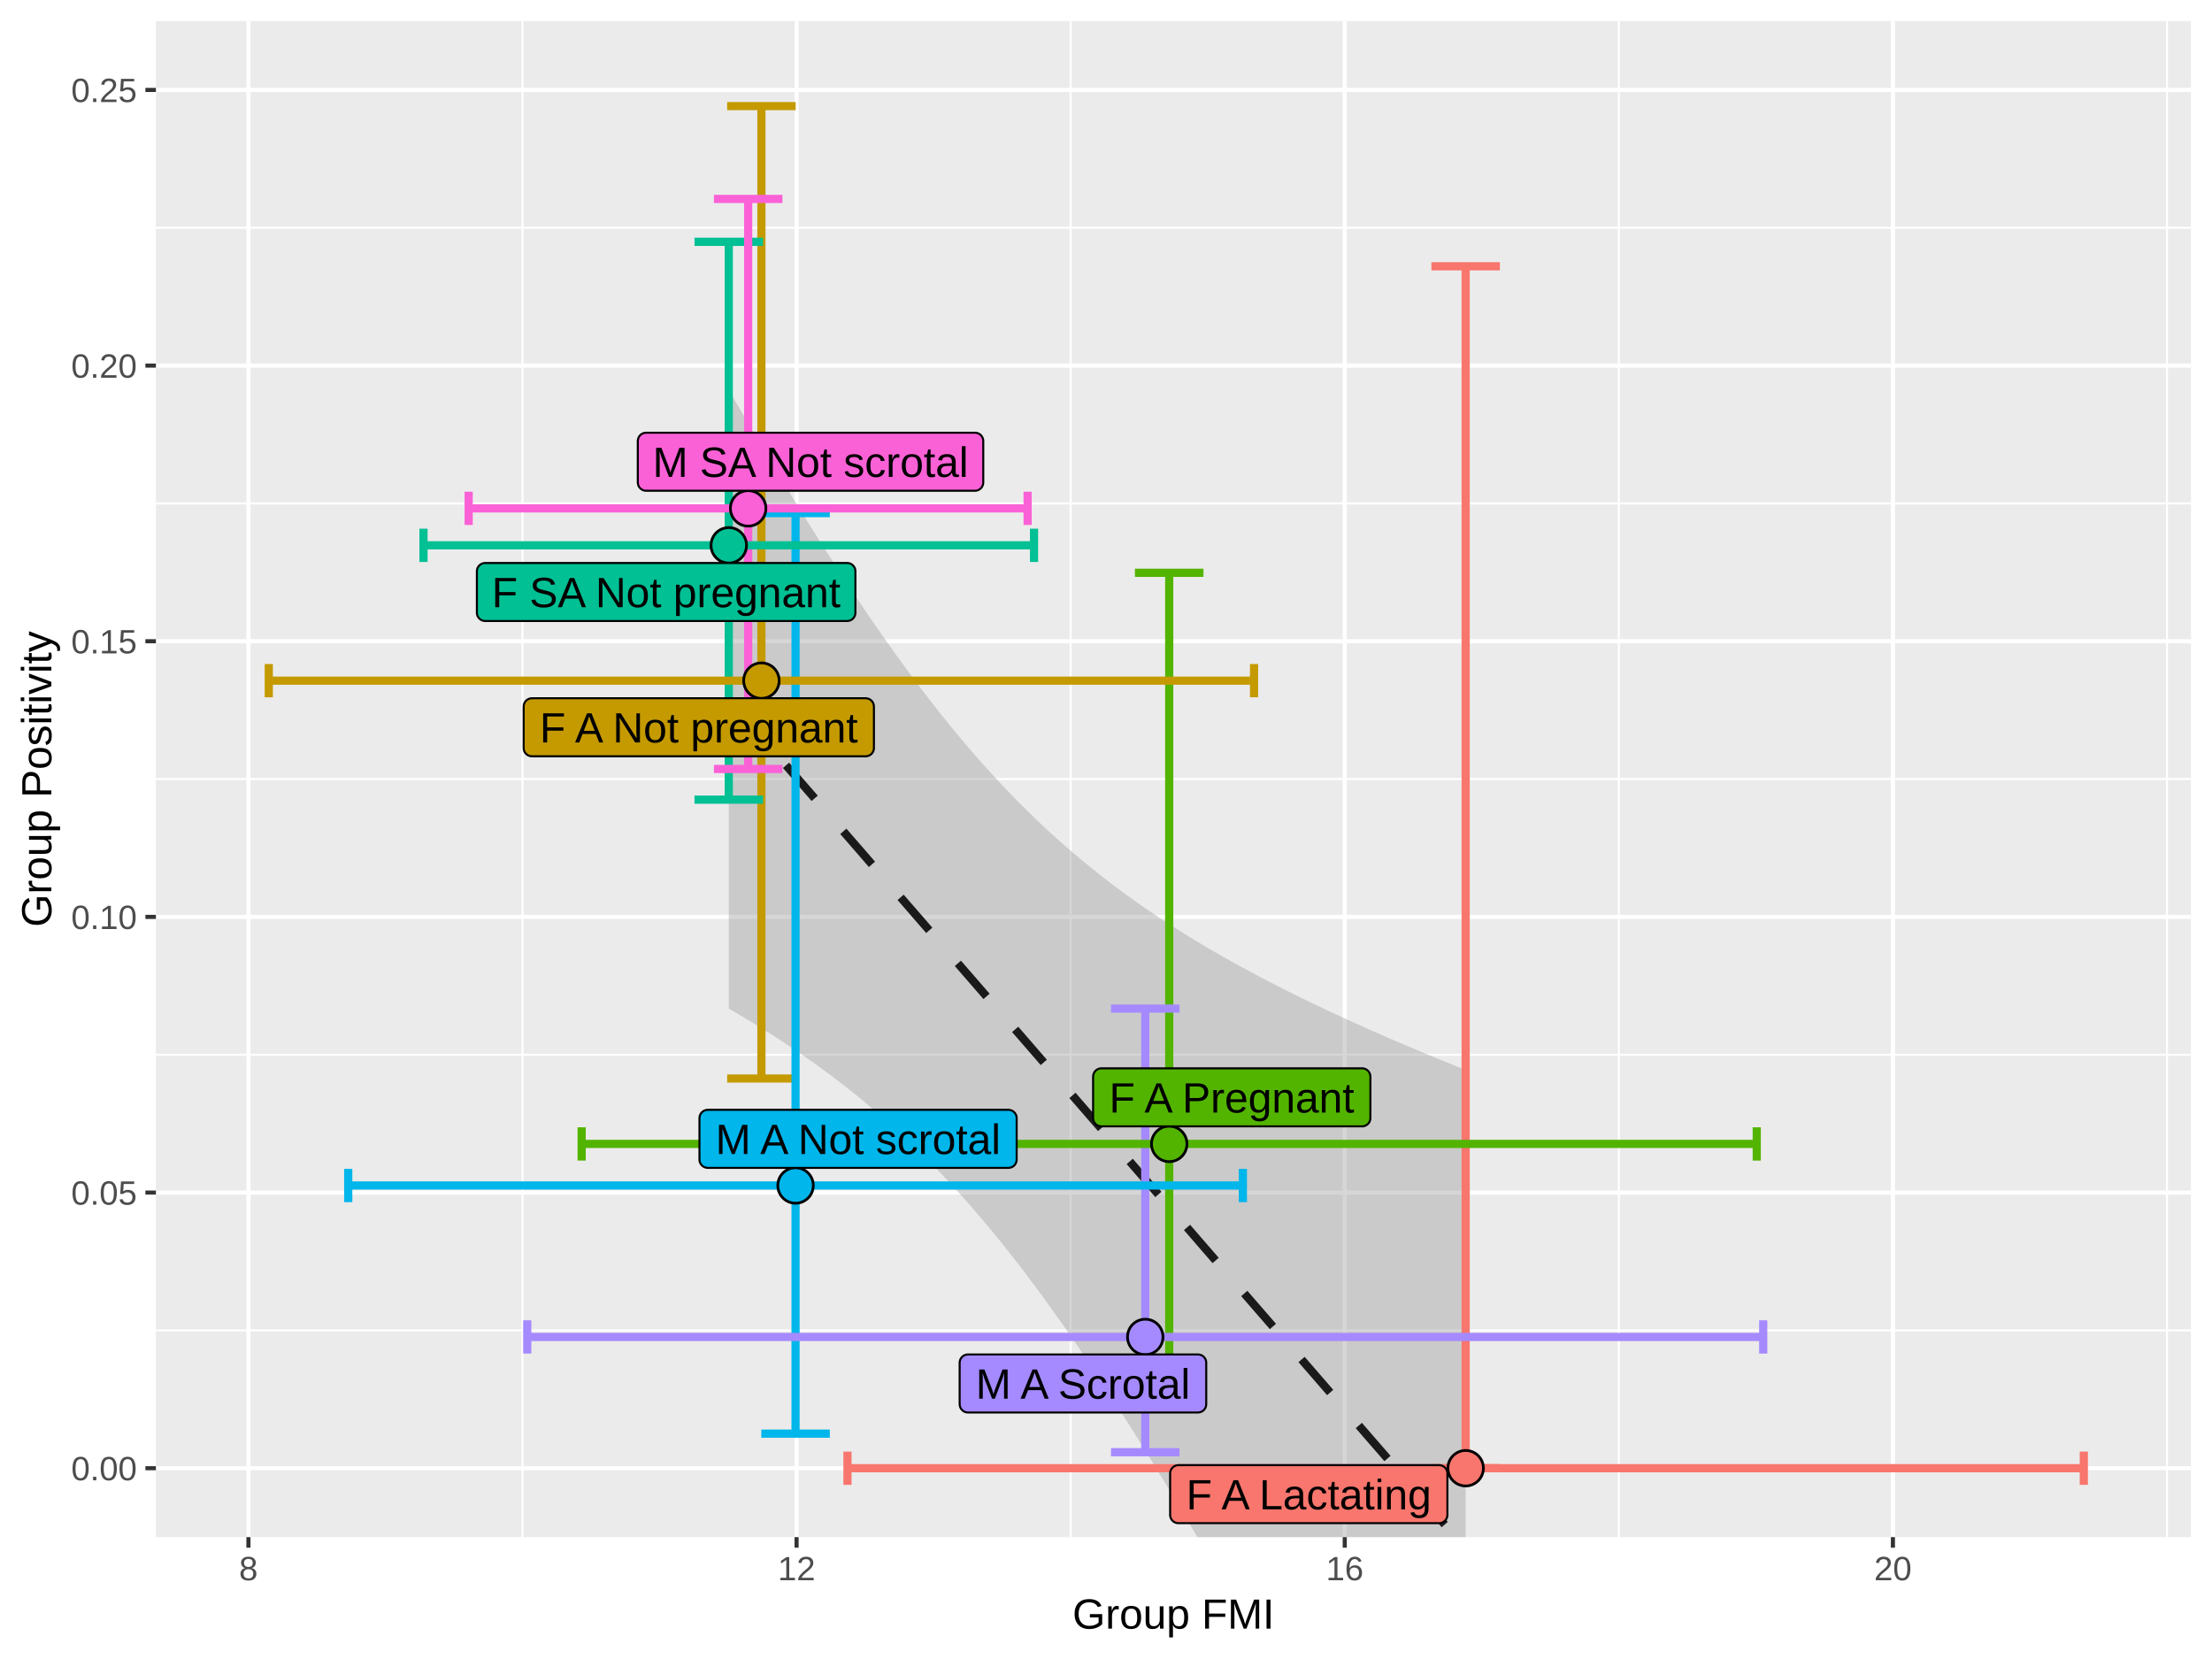
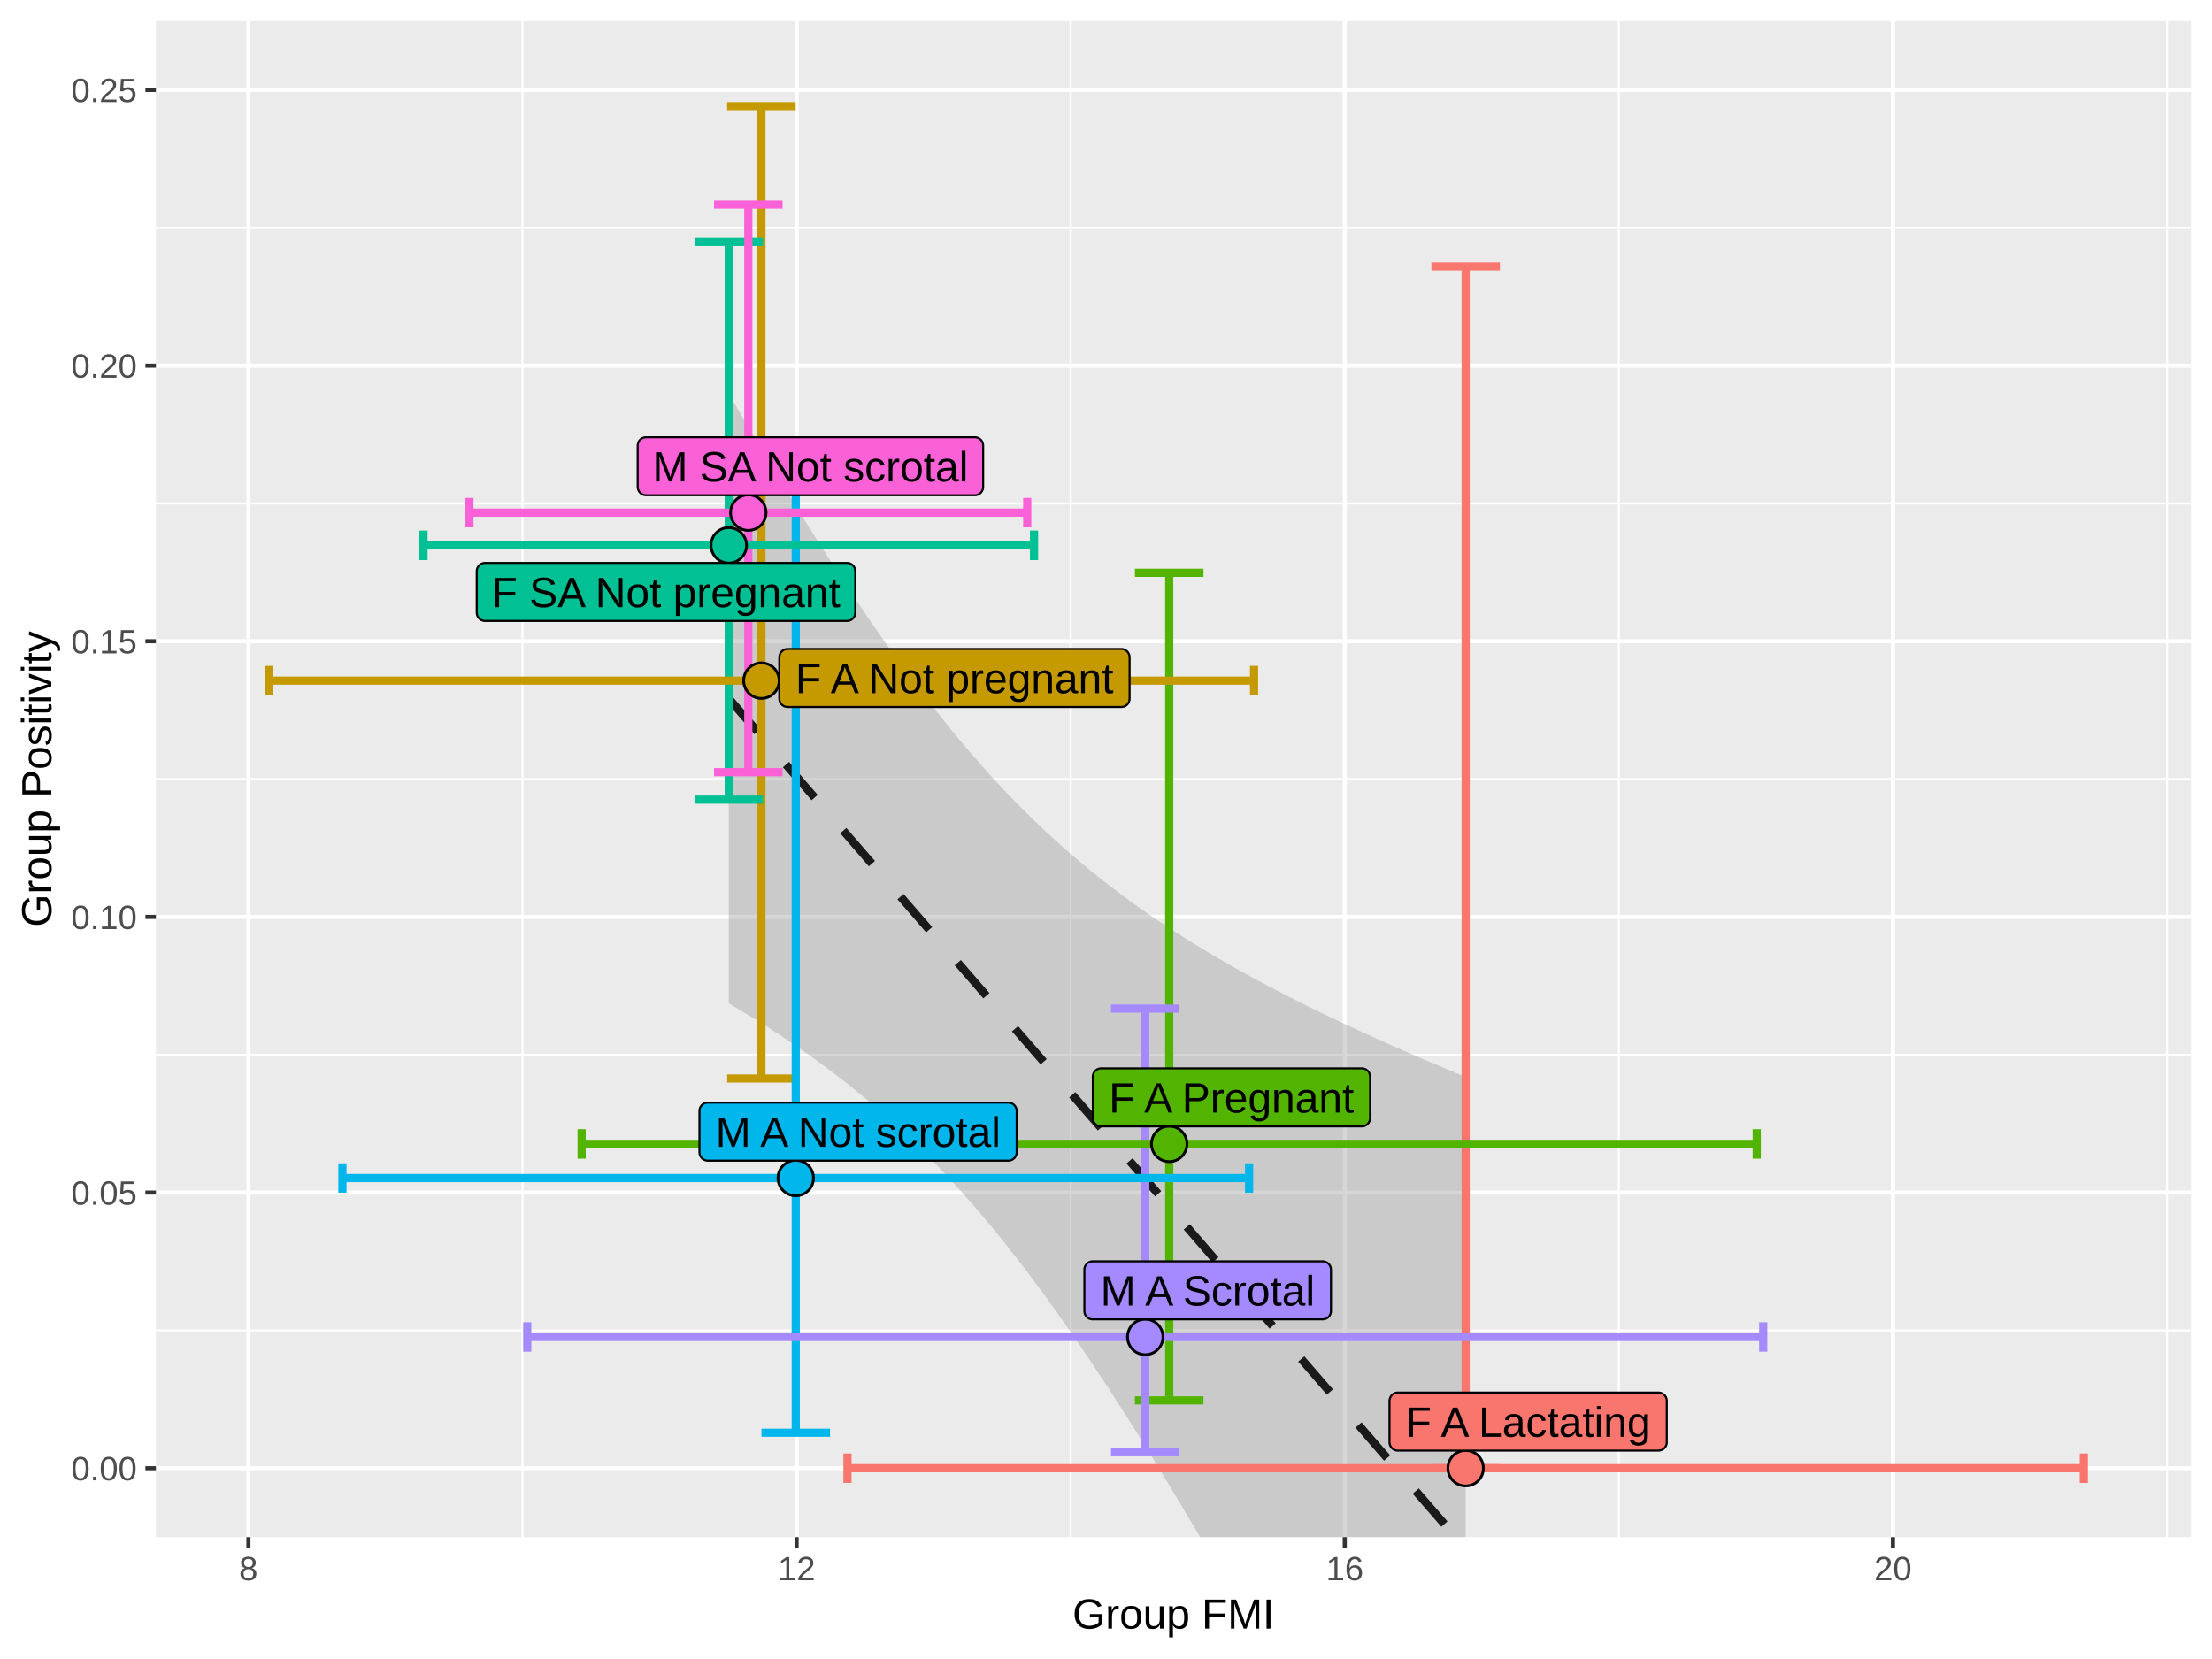
<svg xmlns="http://www.w3.org/2000/svg" class="svglite" width="576.00pt" height="432.00pt" viewBox="0 0 576.00 432.00">
  <defs>
    <style type="text/css">
    .svglite line, .svglite polyline, .svglite polygon, .svglite path, .svglite rect, .svglite circle {
      fill: none;
      stroke: #000000;
      stroke-linecap: round;
      stroke-linejoin: round;
      stroke-miterlimit: 10.00;
    }
    .svglite text {
      white-space: pre;
    }
  </style>
  </defs>
  <rect width="100%" height="100%" style="stroke: none; fill: #FFFFFF;" />
  <defs>
    <clipPath id="cpMC4wMHw1NzYuMDB8MC4wMHw0MzIuMDA=">
      <rect x="0.00" y="0.00" width="576.00" height="432.00" />
    </clipPath>
  </defs>
  <g clip-path="url(#cpMC4wMHw1NzYuMDB8MC4wMHw0MzIuMDA=)">
    <rect x="0.00" y="0.00" width="576.00" height="432.00" style="stroke-width: 1.07; stroke: #FFFFFF; fill: #FFFFFF;" />
  </g>
  <defs>
    <clipPath id="cpNDAuNjB8NTcwLjUyfDUuNDh8NDAwLjI3">
      <rect x="40.60" y="5.48" width="529.92" height="394.79" />
    </clipPath>
  </defs>
  <g clip-path="url(#cpNDAuNjB8NTcwLjUyfDUuNDh8NDAwLjI3)">
    <rect x="40.60" y="5.48" width="529.92" height="394.79" style="stroke-width: 1.07; stroke: none; fill: #EBEBEB;" />
    <polyline points="40.60,346.43 570.52,346.43 " style="stroke-width: 0.53; stroke: #FFFFFF; stroke-linecap: butt;" />
    <polyline points="40.60,274.65 570.52,274.65 " style="stroke-width: 0.53; stroke: #FFFFFF; stroke-linecap: butt;" />
    <polyline points="40.60,202.87 570.52,202.87 " style="stroke-width: 0.53; stroke: #FFFFFF; stroke-linecap: butt;" />
    <polyline points="40.60,131.09 570.52,131.09 " style="stroke-width: 0.53; stroke: #FFFFFF; stroke-linecap: butt;" />
    <polyline points="40.60,59.31 570.52,59.31 " style="stroke-width: 0.53; stroke: #FFFFFF; stroke-linecap: butt;" />
    <polyline points="136.06,400.27 136.06,5.48 " style="stroke-width: 0.53; stroke: #FFFFFF; stroke-linecap: butt;" />
    <polyline points="278.80,400.27 278.80,5.48 " style="stroke-width: 0.53; stroke: #FFFFFF; stroke-linecap: butt;" />
    <polyline points="421.54,400.27 421.54,5.48 " style="stroke-width: 0.53; stroke: #FFFFFF; stroke-linecap: butt;" />
    <polyline points="564.28,400.27 564.28,5.48 " style="stroke-width: 0.53; stroke: #FFFFFF; stroke-linecap: butt;" />
    <polyline points="40.60,382.32 570.52,382.32 " style="stroke-width: 1.07; stroke: #FFFFFF; stroke-linecap: butt;" />
    <polyline points="40.60,310.54 570.52,310.54 " style="stroke-width: 1.07; stroke: #FFFFFF; stroke-linecap: butt;" />
    <polyline points="40.60,238.76 570.52,238.76 " style="stroke-width: 1.07; stroke: #FFFFFF; stroke-linecap: butt;" />
    <polyline points="40.60,166.98 570.52,166.98 " style="stroke-width: 1.07; stroke: #FFFFFF; stroke-linecap: butt;" />
    <polyline points="40.60,95.20 570.52,95.20 " style="stroke-width: 1.07; stroke: #FFFFFF; stroke-linecap: butt;" />
    <polyline points="40.60,23.42 570.52,23.42 " style="stroke-width: 1.07; stroke: #FFFFFF; stroke-linecap: butt;" />
    <polyline points="64.69,400.27 64.69,5.48 " style="stroke-width: 1.07; stroke: #FFFFFF; stroke-linecap: butt;" />
    <polyline points="207.43,400.27 207.43,5.48 " style="stroke-width: 1.07; stroke: #FFFFFF; stroke-linecap: butt;" />
    <polyline points="350.17,400.27 350.17,5.48 " style="stroke-width: 1.07; stroke: #FFFFFF; stroke-linecap: butt;" />
    <polyline points="492.91,400.27 492.91,5.48 " style="stroke-width: 1.07; stroke: #FFFFFF; stroke-linecap: butt;" />
-     <polygon points="189.77,101.53 192.20,105.72 194.63,109.88 197.06,114.01 199.49,118.10 201.92,122.16 204.34,126.18 206.77,130.16 209.20,134.09 211.63,137.99 214.06,141.84 216.49,145.64 218.92,149.39 221.35,153.09 223.78,156.73 226.20,160.32 228.63,163.85 231.06,167.32 233.49,170.72 235.92,174.07 238.35,177.34 240.78,180.55 243.21,183.69 245.64,186.76 248.06,189.75 250.49,192.68 252.92,195.53 255.35,198.31 257.78,201.02 260.21,203.65 262.64,206.22 265.07,208.71 267.50,211.13 269.92,213.49 272.35,215.78 274.78,218.00 277.21,220.16 279.64,222.25 282.07,224.29 284.50,226.27 286.93,228.20 289.36,230.07 291.78,231.89 294.21,233.66 296.64,235.39 299.07,237.07 301.50,238.71 303.93,240.31 306.36,241.86 308.79,243.39 311.22,244.88 313.64,246.33 316.07,247.76 318.50,249.15 320.93,250.52 323.36,251.85 325.79,253.17 328.22,254.46 330.65,255.72 333.08,256.97 335.50,258.19 337.93,259.40 340.36,260.58 342.79,261.75 345.22,262.90 347.65,264.04 350.08,265.16 352.51,266.27 354.94,267.36 357.36,268.44 359.79,269.50 362.22,270.56 364.65,271.60 367.08,272.63 369.51,273.66 371.94,274.67 374.37,275.67 376.80,276.67 379.22,277.65 381.65,278.63 381.65,527.89 379.22,523.27 376.80,518.66 374.37,514.05 371.94,509.46 369.51,504.87 367.08,500.29 364.65,495.73 362.22,491.17 359.79,486.63 357.36,482.09 354.94,477.57 352.51,473.07 350.08,468.57 347.65,464.09 345.22,459.63 342.79,455.18 340.36,450.75 337.93,446.34 335.50,441.94 333.08,437.57 330.65,433.21 328.22,428.88 325.79,424.57 323.36,420.29 320.93,416.03 318.50,411.79 316.07,407.59 313.64,403.41 311.22,399.27 308.79,395.16 306.36,391.08 303.93,387.04 301.50,383.04 299.07,379.08 296.64,375.16 294.21,371.29 291.78,367.46 289.36,363.68 286.93,359.95 284.50,356.28 282.07,352.66 279.64,349.10 277.21,345.60 274.78,342.16 272.35,338.78 269.92,335.47 267.50,332.22 265.07,329.05 262.64,325.94 260.21,322.90 257.78,319.94 255.35,317.05 252.92,314.23 250.49,311.48 248.06,308.81 245.64,306.21 243.21,303.68 240.78,301.21 238.35,298.82 235.92,296.50 233.49,294.24 231.06,292.05 228.63,289.92 226.20,287.85 223.78,285.84 221.35,283.88 218.92,281.98 216.49,280.13 214.06,278.34 211.63,276.59 209.20,274.88 206.77,273.22 204.34,271.60 201.92,270.02 199.49,268.48 197.06,266.97 194.63,265.50 192.20,264.06 189.77,262.65 " style="stroke-width: 0.00; stroke: none; stroke-linecap: butt; fill: #999999; fill-opacity: 0.40;" />
-     <polyline points="189.77,101.53 192.20,105.72 194.63,109.88 197.06,114.01 199.49,118.10 201.92,122.16 204.34,126.18 206.77,130.16 209.20,134.09 211.63,137.99 214.06,141.84 216.49,145.64 218.92,149.39 221.35,153.09 223.78,156.73 226.20,160.32 228.63,163.85 231.06,167.32 233.49,170.72 235.92,174.07 238.35,177.34 240.78,180.55 243.21,183.69 245.64,186.76 248.06,189.75 250.49,192.68 252.92,195.53 255.35,198.31 257.78,201.02 260.21,203.65 262.64,206.22 265.07,208.71 267.50,211.13 269.92,213.49 272.35,215.78 274.78,218.00 277.21,220.16 279.64,222.25 282.07,224.29 284.50,226.27 286.93,228.20 289.36,230.07 291.78,231.89 294.21,233.66 296.64,235.39 299.07,237.07 301.50,238.71 303.93,240.31 306.36,241.86 308.79,243.39 311.22,244.88 313.64,246.33 316.07,247.76 318.50,249.15 320.93,250.52 323.36,251.85 325.79,253.17 328.22,254.46 330.65,255.72 333.08,256.97 335.50,258.19 337.93,259.40 340.36,260.58 342.79,261.75 345.22,262.90 347.65,264.04 350.08,265.16 352.51,266.27 354.94,267.36 357.36,268.44 359.79,269.50 362.22,270.56 364.65,271.60 367.08,272.63 369.51,273.66 371.94,274.67 374.37,275.67 376.80,276.67 379.22,277.65 381.65,278.63 " style="stroke-width: 2.13; stroke: none; stroke-dasharray: 11.38,11.38; stroke-linecap: butt;" />
-     <polyline points="381.65,527.89 379.22,523.27 376.80,518.66 374.37,514.05 371.94,509.46 369.51,504.87 367.08,500.29 364.65,495.73 362.22,491.17 359.79,486.63 357.36,482.09 354.94,477.57 352.51,473.07 350.08,468.57 347.65,464.09 345.22,459.63 342.79,455.18 340.36,450.75 337.93,446.34 335.50,441.94 333.08,437.57 330.65,433.21 328.22,428.88 325.79,424.57 323.36,420.29 320.93,416.03 318.50,411.79 316.07,407.59 313.64,403.41 311.22,399.27 308.79,395.16 306.36,391.08 303.93,387.04 301.50,383.04 299.07,379.08 296.64,375.16 294.21,371.29 291.78,367.46 289.36,363.68 286.93,359.95 284.50,356.28 282.07,352.66 279.64,349.10 277.21,345.60 274.78,342.16 272.35,338.78 269.92,335.47 267.50,332.22 265.07,329.05 262.64,325.94 260.21,322.90 257.78,319.94 255.35,317.05 252.92,314.23 250.49,311.48 248.06,308.81 245.64,306.21 243.21,303.68 240.78,301.21 238.35,298.82 235.92,296.50 233.49,294.24 231.06,292.05 228.63,289.92 226.20,287.85 223.78,285.84 221.35,283.88 218.92,281.98 216.49,280.13 214.06,278.34 211.63,276.59 209.20,274.88 206.77,273.22 204.34,271.60 201.92,270.02 199.49,268.48 197.06,266.97 194.63,265.50 192.20,264.06 189.77,262.65 " style="stroke-width: 2.13; stroke: none; stroke-dasharray: 11.38,11.38; stroke-linecap: butt;" />
-     <polyline points="189.77,182.09 192.20,184.89 194.63,187.69 197.06,190.49 199.49,193.29 201.92,196.09 204.34,198.89 206.77,201.69 209.20,204.49 211.63,207.29 214.06,210.09 216.49,212.89 218.92,215.69 221.35,218.49 223.78,221.28 226.20,224.08 228.63,226.88 231.06,229.68 233.49,232.48 235.92,235.28 238.35,238.08 240.78,240.88 243.21,243.68 245.64,246.48 248.06,249.28 250.49,252.08 252.92,254.88 255.35,257.68 257.78,260.48 260.21,263.28 262.64,266.08 265.07,268.88 267.50,271.68 269.92,274.48 272.35,277.28 274.78,280.08 277.21,282.88 279.64,285.68 282.07,288.48 284.50,291.28 286.93,294.08 289.36,296.88 291.78,299.67 294.21,302.47 296.64,305.27 299.07,308.07 301.50,310.87 303.93,313.67 306.36,316.47 308.79,319.27 311.22,322.07 313.64,324.87 316.07,327.67 318.50,330.47 320.93,333.27 323.36,336.07 325.79,338.87 328.22,341.67 330.65,344.47 333.08,347.27 335.50,350.07 337.93,352.87 340.36,355.67 342.79,358.47 345.22,361.27 347.65,364.07 350.08,366.87 352.51,369.67 354.94,372.47 357.36,375.27 359.79,378.06 362.22,380.86 364.65,383.66 367.08,386.46 369.51,389.26 371.94,392.06 374.37,394.86 376.80,397.66 379.22,400.46 381.65,403.26 " style="stroke-width: 2.13; stroke: #1A1A1A; stroke-dasharray: 11.38,11.38; stroke-linecap: butt;" />
+     <polygon points="189.77,102.49 192.20,106.67 194.63,110.81 197.06,114.92 199.49,118.99 201.92,123.03 204.34,127.04 206.77,131.00 209.20,134.93 211.63,138.81 214.06,142.65 216.49,146.44 218.92,150.18 221.35,153.87 223.78,157.50 226.20,161.08 228.63,164.60 231.06,168.06 233.49,171.47 235.92,174.80 238.35,178.07 240.78,181.28 243.21,184.42 245.64,187.48 248.06,190.48 250.49,193.41 252.92,196.26 255.35,199.04 257.78,201.76 260.21,204.40 262.64,206.97 265.07,209.47 267.50,211.90 269.92,214.26 272.35,216.56 274.78,218.79 277.21,220.96 279.64,223.07 282.07,225.12 284.50,227.12 286.93,229.06 289.36,230.95 291.78,232.78 294.21,234.57 296.64,236.32 299.07,238.02 301.50,239.68 303.93,241.29 306.36,242.87 308.79,244.42 311.22,245.93 313.64,247.40 316.07,248.85 318.50,250.27 320.93,251.66 323.36,253.02 325.79,254.36 328.22,255.67 330.65,256.96 333.08,258.23 335.50,259.48 337.93,260.71 340.36,261.92 342.79,263.12 345.22,264.30 347.65,265.46 350.08,266.60 352.51,267.74 354.94,268.86 357.36,269.96 359.79,271.06 362.22,272.14 364.65,273.21 367.08,274.27 369.51,275.32 371.94,276.36 374.37,277.39 376.80,278.42 379.22,279.43 381.65,280.44 381.65,526.08 379.22,521.48 376.80,516.89 374.37,512.31 371.94,507.73 369.51,503.17 367.08,498.62 364.65,494.07 362.22,489.54 359.79,485.02 357.36,480.51 354.94,476.01 352.51,471.53 350.08,467.05 347.65,462.60 345.22,458.15 342.79,453.73 340.36,449.32 337.93,444.93 335.50,440.55 333.08,436.20 330.65,431.86 328.22,427.55 325.79,423.26 323.36,418.99 320.93,414.75 318.50,410.54 316.07,406.35 313.64,402.19 311.22,398.06 308.79,393.97 306.36,389.91 303.93,385.88 301.50,381.90 299.07,377.95 296.64,374.05 294.21,370.19 291.78,366.37 289.36,362.61 286.93,358.89 284.50,355.23 282.07,351.62 279.64,348.06 277.21,344.57 274.78,341.14 272.35,337.77 269.92,334.46 267.50,331.22 265.07,328.05 262.64,324.94 260.21,321.91 257.78,318.94 255.35,316.05 252.92,313.23 250.49,310.48 248.06,307.80 245.64,305.19 243.21,302.66 240.78,300.19 238.35,297.79 235.92,295.46 233.49,293.19 231.06,290.99 228.63,288.85 226.20,286.76 223.78,284.74 221.35,282.77 218.92,280.85 216.49,278.99 214.06,277.18 211.63,275.41 209.20,273.68 206.77,272.01 204.34,270.37 201.92,268.77 199.49,267.20 197.06,265.68 194.63,264.18 192.20,262.72 189.77,261.29 " style="stroke-width: 0.00; stroke: none; stroke-linecap: butt; fill: #999999; fill-opacity: 0.40;" />
+     <polyline points="189.77,102.49 192.20,106.67 194.63,110.81 197.06,114.92 199.49,118.99 201.92,123.03 204.34,127.04 206.77,131.00 209.20,134.93 211.63,138.81 214.06,142.65 216.49,146.44 218.92,150.18 221.35,153.87 223.78,157.50 226.20,161.08 228.63,164.60 231.06,168.06 233.49,171.47 235.92,174.80 238.35,178.07 240.78,181.28 243.21,184.42 245.64,187.48 248.06,190.48 250.49,193.41 252.92,196.26 255.35,199.04 257.78,201.76 260.21,204.40 262.64,206.97 265.07,209.47 267.50,211.90 269.92,214.26 272.35,216.56 274.78,218.79 277.21,220.96 279.64,223.07 282.07,225.12 284.50,227.12 286.93,229.06 289.36,230.95 291.78,232.78 294.21,234.57 296.64,236.32 299.07,238.02 301.50,239.68 303.93,241.29 306.36,242.87 308.79,244.42 311.22,245.93 313.64,247.40 316.07,248.85 318.50,250.27 320.93,251.66 323.36,253.02 325.79,254.36 328.22,255.67 330.65,256.96 333.08,258.23 335.50,259.48 337.93,260.71 340.36,261.92 342.79,263.12 345.22,264.30 347.65,265.46 350.08,266.60 352.51,267.74 354.94,268.86 357.36,269.96 359.79,271.06 362.22,272.14 364.65,273.21 367.08,274.27 369.51,275.32 371.94,276.36 374.37,277.39 376.80,278.42 379.22,279.43 381.65,280.44 " style="stroke-width: 2.13; stroke: none; stroke-dasharray: 11.38,11.38; stroke-linecap: butt;" />
+     <polyline points="381.65,526.08 379.22,521.48 376.80,516.89 374.37,512.31 371.94,507.73 369.51,503.17 367.08,498.62 364.65,494.07 362.22,489.54 359.79,485.02 357.36,480.51 354.94,476.01 352.51,471.53 350.08,467.05 347.65,462.60 345.22,458.15 342.79,453.73 340.36,449.32 337.93,444.93 335.50,440.55 333.08,436.20 330.65,431.86 328.22,427.55 325.79,423.26 323.36,418.99 320.93,414.75 318.50,410.54 316.07,406.35 313.64,402.19 311.22,398.06 308.79,393.97 306.36,389.91 303.93,385.88 301.50,381.90 299.07,377.95 296.64,374.05 294.21,370.19 291.78,366.37 289.36,362.61 286.93,358.89 284.50,355.23 282.07,351.62 279.64,348.06 277.21,344.57 274.78,341.14 272.35,337.77 269.92,334.46 267.50,331.22 265.07,328.05 262.64,324.94 260.21,321.91 257.78,318.94 255.35,316.05 252.92,313.23 250.49,310.48 248.06,307.80 245.64,305.19 243.21,302.66 240.78,300.19 238.35,297.79 235.92,295.46 233.49,293.19 231.06,290.99 228.63,288.85 226.20,286.76 223.78,284.74 221.35,282.77 218.92,280.85 216.49,278.99 214.06,277.18 211.63,275.41 209.20,273.68 206.77,272.01 204.34,270.37 201.92,268.77 199.49,267.20 197.06,265.68 194.63,264.18 192.20,262.72 189.77,261.29 " style="stroke-width: 2.13; stroke: none; stroke-dasharray: 11.38,11.38; stroke-linecap: butt;" />
+     <polyline points="189.77,181.89 192.20,184.69 194.63,187.49 197.06,190.30 199.49,193.10 201.92,195.90 204.34,198.70 206.77,201.50 209.20,204.31 211.63,207.11 214.06,209.91 216.49,212.71 218.92,215.52 221.35,218.32 223.78,221.12 226.20,223.92 228.63,226.72 231.06,229.53 233.49,232.33 235.92,235.13 238.35,237.93 240.78,240.73 243.21,243.54 245.64,246.34 248.06,249.14 250.49,251.94 252.92,254.74 255.35,257.55 257.78,260.35 260.21,263.15 262.64,265.95 265.07,268.76 267.50,271.56 269.92,274.36 272.35,277.16 274.78,279.96 277.21,282.77 279.64,285.57 282.07,288.37 284.50,291.17 286.93,293.97 289.36,296.78 291.78,299.58 294.21,302.38 296.64,305.18 299.07,307.99 301.50,310.79 303.93,313.59 306.36,316.39 308.79,319.19 311.22,322.00 313.64,324.80 316.07,327.60 318.50,330.40 320.93,333.20 323.36,336.01 325.79,338.81 328.22,341.61 330.65,344.41 333.08,347.21 335.50,350.02 337.93,352.82 340.36,355.62 342.79,358.42 345.22,361.23 347.65,364.03 350.08,366.83 352.51,369.63 354.94,372.43 357.36,375.24 359.79,378.04 362.22,380.84 364.65,383.64 367.08,386.44 369.51,389.25 371.94,392.05 374.37,394.85 376.80,397.65 379.22,400.45 381.65,403.26 " style="stroke-width: 2.13; stroke: #1A1A1A; stroke-dasharray: 11.38,11.38; stroke-linecap: butt;" />
    <polyline points="372.73,69.34 390.57,69.34 " style="stroke-width: 2.13; stroke: #F8766D; stroke-linecap: butt;" />
    <polyline points="381.65,69.34 381.65,382.32 " style="stroke-width: 2.13; stroke: #F8766D; stroke-linecap: butt;" />
    <polyline points="372.73,382.32 390.57,382.32 " style="stroke-width: 2.13; stroke: #F8766D; stroke-linecap: butt;" />
    <polyline points="189.35,27.63 207.19,27.63 " style="stroke-width: 2.13; stroke: #C49A00; stroke-linecap: butt;" />
    <polyline points="198.27,27.63 198.27,280.84 " style="stroke-width: 2.13; stroke: #C49A00; stroke-linecap: butt;" />
    <polyline points="189.35,280.84 207.19,280.84 " style="stroke-width: 2.13; stroke: #C49A00; stroke-linecap: butt;" />
    <polyline points="295.53,149.15 313.38,149.15 " style="stroke-width: 2.13; stroke: #53B400; stroke-linecap: butt;" />
    <polyline points="304.46,149.15 304.46,364.66 " style="stroke-width: 2.13; stroke: #53B400; stroke-linecap: butt;" />
    <polyline points="295.53,364.66 313.38,364.66 " style="stroke-width: 2.13; stroke: #53B400; stroke-linecap: butt;" />
    <polyline points="180.85,62.97 198.69,62.97 " style="stroke-width: 2.13; stroke: #00C094; stroke-linecap: butt;" />
    <polyline points="189.77,62.97 189.77,208.23 " style="stroke-width: 2.13; stroke: #00C094; stroke-linecap: butt;" />
    <polyline points="180.85,208.23 198.69,208.23 " style="stroke-width: 2.13; stroke: #00C094; stroke-linecap: butt;" />
-     <polyline points="198.24,133.61 216.08,133.61 " style="stroke-width: 2.13; stroke: #00B6EB; stroke-linecap: butt;" />
-     <polyline points="207.16,133.61 207.16,373.32 " style="stroke-width: 2.13; stroke: #00B6EB; stroke-linecap: butt;" />
-     <polyline points="198.24,373.32 216.08,373.32 " style="stroke-width: 2.13; stroke: #00B6EB; stroke-linecap: butt;" />
+     <polyline points="198.29,127.52 216.14,127.52 " style="stroke-width: 2.13; stroke: #00B6EB; stroke-linecap: butt;" />
+     <polyline points="207.21,127.52 207.21,373.08 " style="stroke-width: 2.13; stroke: #00B6EB; stroke-linecap: butt;" />
+     <polyline points="198.29,373.08 216.14,373.08 " style="stroke-width: 2.13; stroke: #00B6EB; stroke-linecap: butt;" />
    <polyline points="289.30,262.63 307.14,262.63 " style="stroke-width: 2.13; stroke: #A58AFF; stroke-linecap: butt;" />
    <polyline points="298.22,262.63 298.22,378.16 " style="stroke-width: 2.13; stroke: #A58AFF; stroke-linecap: butt;" />
    <polyline points="289.30,378.16 307.14,378.16 " style="stroke-width: 2.13; stroke: #A58AFF; stroke-linecap: butt;" />
-     <polyline points="185.90,51.80 203.74,51.80 " style="stroke-width: 2.13; stroke: #FB61D7; stroke-linecap: butt;" />
-     <polyline points="194.82,51.80 194.82,200.24 " style="stroke-width: 2.13; stroke: #FB61D7; stroke-linecap: butt;" />
-     <polyline points="185.90,200.24 203.74,200.24 " style="stroke-width: 2.13; stroke: #FB61D7; stroke-linecap: butt;" />
-     <polyline points="542.62,386.65 542.62,377.99 " style="stroke-width: 2.13; stroke: #F8766D; stroke-linecap: butt;" />
+     <polyline points="185.94,53.22 203.78,53.22 " style="stroke-width: 2.13; stroke: #FB61D7; stroke-linecap: butt;" />
+     <polyline points="194.86,53.22 194.86,201.07 " style="stroke-width: 2.13; stroke: #FB61D7; stroke-linecap: butt;" />
+     <polyline points="185.94,201.07 203.78,201.07 " style="stroke-width: 2.13; stroke: #FB61D7; stroke-linecap: butt;" />
+     <polyline points="542.62,386.15 542.62,378.49 " style="stroke-width: 2.13; stroke: #F8766D; stroke-linecap: butt;" />
    <polyline points="542.62,382.32 220.68,382.32 " style="stroke-width: 2.13; stroke: #F8766D; stroke-linecap: butt;" />
-     <polyline points="220.68,386.65 220.68,377.99 " style="stroke-width: 2.13; stroke: #F8766D; stroke-linecap: butt;" />
-     <polyline points="326.55,181.57 326.55,172.90 " style="stroke-width: 2.13; stroke: #C49A00; stroke-linecap: butt;" />
+     <polyline points="220.68,386.15 220.68,378.49 " style="stroke-width: 2.13; stroke: #F8766D; stroke-linecap: butt;" />
+     <polyline points="326.55,181.07 326.55,173.40 " style="stroke-width: 2.13; stroke: #C49A00; stroke-linecap: butt;" />
    <polyline points="326.55,177.24 69.99,177.24 " style="stroke-width: 2.13; stroke: #C49A00; stroke-linecap: butt;" />
-     <polyline points="69.99,181.57 69.99,172.90 " style="stroke-width: 2.13; stroke: #C49A00; stroke-linecap: butt;" />
-     <polyline points="457.45,302.21 457.45,293.54 " style="stroke-width: 2.13; stroke: #53B400; stroke-linecap: butt;" />
+     <polyline points="69.99,181.07 69.99,173.40 " style="stroke-width: 2.13; stroke: #C49A00; stroke-linecap: butt;" />
+     <polyline points="457.45,301.71 457.45,294.04 " style="stroke-width: 2.13; stroke: #53B400; stroke-linecap: butt;" />
    <polyline points="457.45,297.87 151.46,297.87 " style="stroke-width: 2.13; stroke: #53B400; stroke-linecap: butt;" />
-     <polyline points="151.46,302.21 151.46,293.54 " style="stroke-width: 2.13; stroke: #53B400; stroke-linecap: butt;" />
-     <polyline points="269.26,146.33 269.26,137.67 " style="stroke-width: 2.13; stroke: #00C094; stroke-linecap: butt;" />
+     <polyline points="151.46,301.71 151.46,294.04 " style="stroke-width: 2.13; stroke: #53B400; stroke-linecap: butt;" />
+     <polyline points="269.26,145.84 269.26,138.17 " style="stroke-width: 2.13; stroke: #00C094; stroke-linecap: butt;" />
    <polyline points="269.26,142.00 110.28,142.00 " style="stroke-width: 2.13; stroke: #00C094; stroke-linecap: butt;" />
-     <polyline points="110.28,146.33 110.28,137.67 " style="stroke-width: 2.13; stroke: #00C094; stroke-linecap: butt;" />
-     <polyline points="323.64,313.03 323.64,304.37 " style="stroke-width: 2.13; stroke: #00B6EB; stroke-linecap: butt;" />
-     <polyline points="323.64,308.70 90.68,308.70 " style="stroke-width: 2.13; stroke: #00B6EB; stroke-linecap: butt;" />
-     <polyline points="90.68,313.03 90.68,304.37 " style="stroke-width: 2.13; stroke: #00B6EB; stroke-linecap: butt;" />
-     <polyline points="459.14,352.47 459.14,343.81 " style="stroke-width: 2.13; stroke: #A58AFF; stroke-linecap: butt;" />
+     <polyline points="110.28,145.84 110.28,138.17 " style="stroke-width: 2.13; stroke: #00C094; stroke-linecap: butt;" />
+     <polyline points="325.26,310.60 325.26,302.93 " style="stroke-width: 2.13; stroke: #00B6EB; stroke-linecap: butt;" />
+     <polyline points="325.26,306.76 89.17,306.76 " style="stroke-width: 2.13; stroke: #00B6EB; stroke-linecap: butt;" />
+     <polyline points="89.17,310.60 89.17,302.93 " style="stroke-width: 2.13; stroke: #00B6EB; stroke-linecap: butt;" />
+     <polyline points="459.14,351.97 459.14,344.31 " style="stroke-width: 2.13; stroke: #A58AFF; stroke-linecap: butt;" />
    <polyline points="459.14,348.14 137.30,348.14 " style="stroke-width: 2.13; stroke: #A58AFF; stroke-linecap: butt;" />
-     <polyline points="137.30,352.47 137.30,343.81 " style="stroke-width: 2.13; stroke: #A58AFF; stroke-linecap: butt;" />
-     <polyline points="267.59,136.71 267.59,128.04 " style="stroke-width: 2.13; stroke: #FB61D7; stroke-linecap: butt;" />
-     <polyline points="267.59,132.38 122.04,132.38 " style="stroke-width: 2.13; stroke: #FB61D7; stroke-linecap: butt;" />
-     <polyline points="122.04,136.71 122.04,128.04 " style="stroke-width: 2.13; stroke: #FB61D7; stroke-linecap: butt;" />
+     <polyline points="137.30,351.97 137.30,344.31 " style="stroke-width: 2.13; stroke: #A58AFF; stroke-linecap: butt;" />
+     <polyline points="267.49,137.32 267.49,129.65 " style="stroke-width: 2.13; stroke: #FB61D7; stroke-linecap: butt;" />
+     <polyline points="267.49,133.49 122.24,133.49 " style="stroke-width: 2.13; stroke: #FB61D7; stroke-linecap: butt;" />
+     <polyline points="122.24,137.32 122.24,129.65 " style="stroke-width: 2.13; stroke: #FB61D7; stroke-linecap: butt;" />
    <circle cx="381.65" cy="382.32" r="4.62" style="stroke-width: 0.71; fill: #F8766D;" />
    <circle cx="198.27" cy="177.24" r="4.62" style="stroke-width: 0.71; fill: #C49A00;" />
    <circle cx="304.46" cy="297.87" r="4.62" style="stroke-width: 0.71; fill: #53B400;" />
    <circle cx="189.77" cy="142.00" r="4.62" style="stroke-width: 0.71; fill: #00C094;" />
-     <circle cx="207.16" cy="308.70" r="4.62" style="stroke-width: 0.71; fill: #00B6EB;" />
+     <circle cx="207.21" cy="306.76" r="4.62" style="stroke-width: 0.71; fill: #00B6EB;" />
    <circle cx="298.22" cy="348.14" r="4.62" style="stroke-width: 0.71; fill: #A58AFF;" />
-     <circle cx="194.82" cy="132.38" r="4.62" style="stroke-width: 0.71; fill: #FB61D7;" />
-     <polygon points="306.86,396.63 374.74,396.63 374.65,396.63 375.00,396.62 375.34,396.55 375.66,396.43 375.96,396.25 376.23,396.03 376.46,395.77 376.65,395.48 376.79,395.16 376.87,394.82 376.90,394.47 376.90,394.47 376.90,383.68 376.90,383.68 376.87,383.34 376.79,383.00 376.65,382.68 376.46,382.38 376.23,382.12 375.96,381.90 375.66,381.73 375.34,381.61 375.00,381.54 374.74,381.52 306.86,381.52 307.12,381.54 306.77,381.52 306.42,381.57 306.09,381.66 305.78,381.81 305.49,382.01 305.24,382.25 305.03,382.53 304.87,382.84 304.76,383.16 304.70,383.51 304.70,383.68 304.70,394.47 304.70,394.30 304.70,394.65 304.76,394.99 304.87,395.32 305.03,395.63 305.24,395.91 305.49,396.15 305.78,396.35 306.09,396.49 306.42,396.59 306.77,396.63 " style="stroke-width: 0.53; fill: #F8766D;" />
-     <text x="340.80" y="393.03" text-anchor="middle" style="font-size: 11.04px; font-family: &quot;Arial&quot;;" textLength="65.00px" lengthAdjust="spacingAndGlyphs">F A Lactating</text>
-     <polygon points="138.52,196.94 225.41,196.94 225.32,196.94 225.67,196.92 226.01,196.85 226.34,196.73 226.64,196.56 226.91,196.34 227.14,196.08 227.32,195.78 227.46,195.46 227.54,195.12 227.57,194.78 227.57,194.78 227.57,183.98 227.57,183.98 227.54,183.64 227.46,183.30 227.32,182.98 227.14,182.69 226.91,182.43 226.64,182.21 226.34,182.03 226.01,181.91 225.67,181.84 225.41,181.82 138.52,181.82 138.78,181.84 138.43,181.83 138.09,181.87 137.75,181.97 137.44,182.11 137.15,182.31 136.90,182.55 136.69,182.83 136.53,183.14 136.42,183.47 136.37,183.81 136.36,183.98 136.36,194.78 136.37,194.60 136.37,194.95 136.42,195.29 136.53,195.62 136.69,195.93 136.90,196.21 137.15,196.45 137.44,196.65 137.75,196.80 138.09,196.89 138.43,196.94 " style="stroke-width: 0.53; fill: #C49A00;" />
-     <text x="181.96" y="193.34" text-anchor="middle" style="font-size: 11.04px; font-family: &quot;Arial&quot;;" textLength="84.01px" lengthAdjust="spacingAndGlyphs">F A Not pregnant</text>
-     <polygon points="286.80,293.30 354.69,293.30 354.60,293.30 354.95,293.29 355.29,293.22 355.61,293.09 355.91,292.92 356.18,292.70 356.41,292.44 356.60,292.15 356.73,291.83 356.82,291.49 356.85,291.14 356.85,291.14 356.85,280.35 356.85,280.35 356.82,280.00 356.73,279.67 356.60,279.35 356.41,279.05 356.18,278.79 355.91,278.57 355.61,278.40 355.29,278.27 354.95,278.20 354.69,278.19 286.80,278.19 287.06,278.20 286.72,278.19 286.37,278.23 286.04,278.33 285.72,278.48 285.44,278.68 285.19,278.92 284.98,279.19 284.82,279.50 284.71,279.83 284.65,280.18 284.64,280.35 284.64,291.14 284.65,290.97 284.65,291.32 284.71,291.66 284.82,291.99 284.98,292.30 285.19,292.57 285.44,292.82 285.72,293.01 286.04,293.16 286.37,293.26 286.72,293.30 " style="stroke-width: 0.53; fill: #53B400;" />
-     <text x="320.74" y="289.70" text-anchor="middle" style="font-size: 11.04px; font-family: &quot;Arial&quot;;" textLength="65.00px" lengthAdjust="spacingAndGlyphs">F A Pregnant</text>
-     <polygon points="126.34,161.71 220.59,161.71 220.50,161.71 220.85,161.69 221.19,161.62 221.52,161.50 221.82,161.33 222.09,161.11 222.32,160.85 222.50,160.55 222.64,160.23 222.72,159.90 222.75,159.55 222.75,159.55 222.75,148.76 222.75,148.76 222.72,148.41 222.64,148.07 222.50,147.75 222.32,147.46 222.09,147.20 221.82,146.98 221.52,146.80 221.19,146.68 220.85,146.61 220.59,146.60 126.34,146.60 126.60,146.61 126.26,146.60 125.91,146.64 125.58,146.74 125.26,146.89 124.98,147.08 124.73,147.32 124.52,147.60 124.35,147.91 124.24,148.24 124.19,148.58 124.18,148.76 124.18,159.55 124.19,159.37 124.19,159.72 124.24,160.07 124.35,160.40 124.52,160.70 124.73,160.98 124.98,161.22 125.26,161.42 125.58,161.57 125.91,161.66 126.26,161.71 " style="stroke-width: 0.53; fill: #00C094;" />
-     <text x="173.47" y="158.11" text-anchor="middle" style="font-size: 11.04px; font-family: &quot;Arial&quot;;" textLength="91.37px" lengthAdjust="spacingAndGlyphs">F SA Not pregnant</text>
-     <polygon points="184.30,304.11 262.58,304.11 262.49,304.11 262.84,304.09 263.18,304.02 263.51,303.90 263.81,303.73 264.08,303.51 264.31,303.25 264.49,302.95 264.63,302.63 264.71,302.29 264.74,301.95 264.74,301.95 264.74,291.15 264.74,291.15 264.71,290.81 264.63,290.47 264.49,290.15 264.31,289.86 264.08,289.60 263.81,289.38 263.51,289.20 263.18,289.08 262.84,289.01 262.58,288.99 184.30,288.99 184.56,289.01 184.22,289.00 183.87,289.04 183.54,289.14 183.22,289.28 182.94,289.48 182.69,289.72 182.48,290.00 182.31,290.31 182.20,290.64 182.15,290.98 182.14,291.15 182.14,301.95 182.15,301.77 182.15,302.12 182.20,302.46 182.31,302.79 182.48,303.10 182.69,303.38 182.94,303.62 183.22,303.82 183.54,303.97 183.87,304.06 184.22,304.11 " style="stroke-width: 0.53; fill: #00B6EB;" />
-     <text x="223.44" y="300.51" text-anchor="middle" style="font-size: 11.04px; font-family: &quot;Arial&quot;;" textLength="75.40px" lengthAdjust="spacingAndGlyphs">M A Not scrotal</text>
-     <polygon points="252.05,367.81 311.94,367.81 311.86,367.81 312.20,367.79 312.54,367.72 312.87,367.60 313.17,367.43 313.44,367.21 313.67,366.95 313.86,366.65 313.99,366.33 314.07,366.00 314.10,365.65 314.10,365.65 314.10,354.86 314.10,354.86 314.07,354.51 313.99,354.17 313.86,353.85 313.67,353.56 313.44,353.30 313.17,353.08 312.87,352.90 312.54,352.78 312.20,352.71 311.94,352.70 252.05,352.70 252.31,352.71 251.97,352.70 251.62,352.74 251.29,352.84 250.97,352.99 250.69,353.18 250.44,353.42 250.23,353.70 250.07,354.01 249.96,354.34 249.90,354.68 249.89,354.86 249.89,365.65 249.90,365.48 249.90,365.82 249.96,366.17 250.07,366.50 250.23,366.80 250.44,367.08 250.69,367.32 250.97,367.52 251.29,367.67 251.62,367.77 251.97,367.81 " style="stroke-width: 0.53; fill: #A58AFF;" />
-     <text x="282.00" y="364.21" text-anchor="middle" style="font-size: 11.04px; font-family: &quot;Arial&quot;;" textLength="57.01px" lengthAdjust="spacingAndGlyphs">M A Scrotal</text>
-     <polygon points="168.24,127.79 253.88,127.79 253.79,127.79 254.14,127.78 254.48,127.71 254.81,127.58 255.11,127.41 255.38,127.19 255.61,126.93 255.79,126.63 255.93,126.31 256.01,125.98 256.04,125.63 256.04,125.63 256.04,114.84 256.04,114.84 256.01,114.49 255.93,114.15 255.79,113.83 255.61,113.54 255.38,113.28 255.11,113.06 254.81,112.89 254.48,112.76 254.14,112.69 253.88,112.68 168.24,112.68 168.50,112.69 168.16,112.68 167.81,112.72 167.48,112.82 167.16,112.97 166.88,113.16 166.63,113.41 166.42,113.68 166.26,113.99 166.15,114.32 166.09,114.66 166.08,114.84 166.08,125.63 166.09,125.46 166.09,125.80 166.15,126.15 166.26,126.48 166.42,126.79 166.63,127.06 166.88,127.30 167.16,127.50 167.48,127.65 167.81,127.75 168.16,127.79 " style="stroke-width: 0.53; fill: #FB61D7;" />
-     <text x="211.06" y="124.19" text-anchor="middle" style="font-size: 11.04px; font-family: &quot;Arial&quot;;" textLength="82.76px" lengthAdjust="spacingAndGlyphs">M SA Not scrotal</text>
+     <circle cx="194.86" cy="133.49" r="4.62" style="stroke-width: 0.71; fill: #FB61D7;" />
+     <polygon points="363.98,377.73 431.86,377.73 431.78,377.73 432.12,377.71 432.47,377.64 432.79,377.52 433.09,377.35 433.36,377.13 433.59,376.87 433.78,376.57 433.91,376.25 434.00,375.92 434.02,375.57 434.02,375.57 434.02,364.78 434.02,364.78 434.00,364.43 433.91,364.09 433.78,363.77 433.59,363.48 433.36,363.22 433.09,363.00 432.79,362.83 432.47,362.70 432.12,362.63 431.86,362.62 363.98,362.62 364.24,362.63 363.90,362.62 363.55,362.66 363.22,362.76 362.90,362.91 362.62,363.10 362.37,363.34 362.16,363.62 362.00,363.93 361.89,364.26 361.83,364.60 361.82,364.78 361.82,375.57 361.83,375.40 361.83,375.74 361.89,376.09 362.00,376.42 362.16,376.72 362.37,377.00 362.62,377.24 362.90,377.44 363.22,377.59 363.55,377.69 363.90,377.73 " style="stroke-width: 0.53; fill: #F8766D;" />
+     <text x="397.92" y="374.13" text-anchor="middle" style="font-size: 11.04px; font-family: &quot;Arial&quot;;" textLength="65.00px" lengthAdjust="spacingAndGlyphs">F A Lactating</text>
+     <polygon points="205.09,184.10 291.98,184.10 291.90,184.10 292.24,184.09 292.58,184.02 292.91,183.89 293.21,183.72 293.48,183.50 293.71,183.24 293.89,182.95 294.03,182.63 294.11,182.29 294.14,181.94 294.14,181.94 294.14,171.15 294.14,171.15 294.11,170.80 294.03,170.46 293.89,170.15 293.71,169.85 293.48,169.59 293.21,169.37 292.91,169.20 292.58,169.07 292.24,169.00 291.98,168.99 205.09,168.99 205.35,169.00 205.01,168.99 204.66,169.03 204.33,169.13 204.01,169.28 203.73,169.48 203.48,169.72 203.27,169.99 203.11,170.30 203.00,170.63 202.94,170.98 202.93,171.15 202.93,181.94 202.94,181.77 202.94,182.12 203.00,182.46 203.11,182.79 203.27,183.10 203.48,183.37 203.73,183.61 204.01,183.81 204.33,183.96 204.66,184.06 205.01,184.10 " style="stroke-width: 0.53; fill: #C49A00;" />
+     <text x="248.54" y="180.50" text-anchor="middle" style="font-size: 11.04px; font-family: &quot;Arial&quot;;" textLength="84.01px" lengthAdjust="spacingAndGlyphs">F A Not pregnant</text>
+     <polygon points="286.73,293.31 354.61,293.31 354.53,293.31 354.87,293.30 355.21,293.23 355.54,293.11 355.84,292.93 356.11,292.71 356.34,292.45 356.52,292.16 356.66,291.84 356.74,291.50 356.77,291.15 356.77,291.15 356.77,280.36 356.77,280.36 356.74,280.01 356.66,279.68 356.52,279.36 356.34,279.06 356.11,278.80 355.84,278.58 355.54,278.41 355.21,278.29 354.87,278.22 354.61,278.20 286.73,278.20 286.99,278.22 286.64,278.20 286.30,278.24 285.96,278.34 285.65,278.49 285.36,278.69 285.11,278.93 284.90,279.21 284.74,279.51 284.63,279.84 284.58,280.19 284.57,280.36 284.57,291.15 284.58,290.98 284.58,291.33 284.63,291.67 284.74,292.00 284.90,292.31 285.11,292.59 285.36,292.83 285.65,293.02 285.96,293.17 286.30,293.27 286.64,293.31 " style="stroke-width: 0.53; fill: #53B400;" />
+     <text x="320.67" y="289.71" text-anchor="middle" style="font-size: 11.04px; font-family: &quot;Arial&quot;;" textLength="65.00px" lengthAdjust="spacingAndGlyphs">F A Pregnant</text>
+     <polygon points="126.30,161.69 220.55,161.69 220.47,161.69 220.81,161.68 221.15,161.61 221.48,161.48 221.78,161.31 222.05,161.09 222.28,160.83 222.47,160.54 222.60,160.22 222.68,159.88 222.71,159.53 222.71,159.53 222.71,148.74 222.71,148.74 222.68,148.39 222.60,148.05 222.47,147.73 222.28,147.44 222.05,147.18 221.78,146.96 221.48,146.79 221.15,146.66 220.81,146.59 220.55,146.58 126.30,146.58 126.57,146.59 126.22,146.58 125.87,146.62 125.54,146.72 125.22,146.87 124.94,147.07 124.69,147.31 124.48,147.58 124.32,147.89 124.21,148.22 124.15,148.56 124.14,148.74 124.14,159.53 124.15,159.36 124.15,159.71 124.21,160.05 124.32,160.38 124.48,160.69 124.69,160.96 124.94,161.20 125.22,161.40 125.54,161.55 125.87,161.65 126.22,161.69 " style="stroke-width: 0.53; fill: #00C094;" />
+     <text x="173.43" y="158.09" text-anchor="middle" style="font-size: 11.04px; font-family: &quot;Arial&quot;;" textLength="91.37px" lengthAdjust="spacingAndGlyphs">F SA Not pregnant</text>
+     <polygon points="184.30,302.23 262.58,302.23 262.49,302.23 262.84,302.22 263.18,302.15 263.50,302.02 263.80,301.85 264.07,301.63 264.30,301.37 264.49,301.08 264.63,300.76 264.71,300.42 264.74,300.07 264.74,300.07 264.74,289.28 264.74,289.28 264.71,288.93 264.63,288.60 264.49,288.28 264.30,287.98 264.07,287.72 263.80,287.50 263.50,287.33 263.18,287.20 262.84,287.14 262.58,287.12 184.30,287.12 184.56,287.14 184.21,287.12 183.87,287.16 183.53,287.26 183.22,287.41 182.93,287.61 182.68,287.85 182.47,288.13 182.31,288.43 182.20,288.76 182.15,289.11 182.14,289.28 182.14,300.07 182.15,299.90 182.15,300.25 182.20,300.59 182.31,300.92 182.47,301.23 182.68,301.50 182.93,301.75 183.22,301.94 183.53,302.09 183.87,302.19 184.21,302.23 " style="stroke-width: 0.53; fill: #00B6EB;" />
+     <text x="223.44" y="298.63" text-anchor="middle" style="font-size: 11.04px; font-family: &quot;Arial&quot;;" textLength="75.40px" lengthAdjust="spacingAndGlyphs">M A Not scrotal</text>
+     <polygon points="284.53,343.56 344.42,343.56 344.33,343.56 344.68,343.54 345.02,343.47 345.34,343.35 345.65,343.18 345.91,342.96 346.15,342.70 346.33,342.40 346.47,342.08 346.55,341.75 346.58,341.40 346.58,341.40 346.58,330.61 346.58,330.61 346.55,330.26 346.47,329.92 346.33,329.60 346.15,329.31 345.91,329.05 345.65,328.83 345.34,328.65 345.02,328.53 344.68,328.46 344.42,328.45 284.53,328.45 284.79,328.46 284.44,328.45 284.10,328.49 283.76,328.59 283.45,328.74 283.16,328.93 282.91,329.17 282.70,329.45 282.54,329.76 282.43,330.09 282.38,330.43 282.37,330.61 282.37,341.40 282.38,341.22 282.38,341.57 282.43,341.92 282.54,342.25 282.70,342.55 282.91,342.83 283.16,343.07 283.45,343.27 283.76,343.42 284.10,343.52 284.44,343.56 " style="stroke-width: 0.53; fill: #A58AFF;" />
+     <text x="314.47" y="339.96" text-anchor="middle" style="font-size: 11.04px; font-family: &quot;Arial&quot;;" textLength="57.01px" lengthAdjust="spacingAndGlyphs">M A Scrotal</text>
+     <polygon points="168.21,128.96 253.85,128.96 253.76,128.96 254.11,128.95 254.45,128.88 254.78,128.75 255.08,128.58 255.35,128.36 255.58,128.10 255.76,127.81 255.90,127.49 255.98,127.15 256.01,126.80 256.01,126.80 256.01,116.01 256.01,116.01 255.98,115.66 255.90,115.33 255.76,115.01 255.58,114.71 255.35,114.45 255.08,114.23 254.78,114.06 254.45,113.93 254.11,113.86 253.85,113.85 168.21,113.85 168.48,113.86 168.13,113.85 167.78,113.89 167.45,113.99 167.13,114.14 166.85,114.34 166.60,114.58 166.39,114.85 166.23,115.16 166.12,115.49 166.06,115.84 166.05,116.01 166.05,126.80 166.06,126.63 166.06,126.98 166.12,127.32 166.23,127.65 166.39,127.96 166.60,128.23 166.85,128.48 167.13,128.67 167.45,128.82 167.78,128.92 168.13,128.96 " style="stroke-width: 0.53; fill: #FB61D7;" />
+     <text x="211.03" y="125.36" text-anchor="middle" style="font-size: 11.04px; font-family: &quot;Arial&quot;;" textLength="82.76px" lengthAdjust="spacingAndGlyphs">M SA Not scrotal</text>
  </g>
  <g clip-path="url(#cpMC4wMHw1NzYuMDB8MC4wMHw0MzIuMDA=)">
    <text x="35.67" y="385.47" text-anchor="end" style="font-size: 8.80px;fill: #4D4D4D; font-family: &quot;Arial&quot;;" textLength="17.13px" lengthAdjust="spacingAndGlyphs">0.00</text>
    <text x="35.67" y="313.70" text-anchor="end" style="font-size: 8.80px;fill: #4D4D4D; font-family: &quot;Arial&quot;;" textLength="17.13px" lengthAdjust="spacingAndGlyphs">0.05</text>
    <text x="35.67" y="241.92" text-anchor="end" style="font-size: 8.80px;fill: #4D4D4D; font-family: &quot;Arial&quot;;" textLength="17.13px" lengthAdjust="spacingAndGlyphs">0.10</text>
    <text x="35.67" y="170.14" text-anchor="end" style="font-size: 8.80px;fill: #4D4D4D; font-family: &quot;Arial&quot;;" textLength="17.13px" lengthAdjust="spacingAndGlyphs">0.15</text>
    <text x="35.67" y="98.36" text-anchor="end" style="font-size: 8.80px;fill: #4D4D4D; font-family: &quot;Arial&quot;;" textLength="17.13px" lengthAdjust="spacingAndGlyphs">0.20</text>
    <text x="35.67" y="26.58" text-anchor="end" style="font-size: 8.80px;fill: #4D4D4D; font-family: &quot;Arial&quot;;" textLength="17.13px" lengthAdjust="spacingAndGlyphs">0.25</text>
    <polyline points="37.86,382.32 40.60,382.32 " style="stroke-width: 1.07; stroke: #333333; stroke-linecap: butt;" />
    <polyline points="37.86,310.54 40.60,310.54 " style="stroke-width: 1.07; stroke: #333333; stroke-linecap: butt;" />
    <polyline points="37.86,238.76 40.60,238.76 " style="stroke-width: 1.07; stroke: #333333; stroke-linecap: butt;" />
    <polyline points="37.86,166.98 40.60,166.98 " style="stroke-width: 1.07; stroke: #333333; stroke-linecap: butt;" />
    <polyline points="37.86,95.20 40.60,95.20 " style="stroke-width: 1.07; stroke: #333333; stroke-linecap: butt;" />
    <polyline points="37.86,23.42 40.60,23.42 " style="stroke-width: 1.07; stroke: #333333; stroke-linecap: butt;" />
    <polyline points="64.69,403.01 64.69,400.27 " style="stroke-width: 1.07; stroke: #333333; stroke-linecap: butt;" />
    <polyline points="207.43,403.01 207.43,400.27 " style="stroke-width: 1.07; stroke: #333333; stroke-linecap: butt;" />
    <polyline points="350.17,403.01 350.17,400.27 " style="stroke-width: 1.07; stroke: #333333; stroke-linecap: butt;" />
    <polyline points="492.91,403.01 492.91,400.27 " style="stroke-width: 1.07; stroke: #333333; stroke-linecap: butt;" />
    <text x="64.69" y="411.50" text-anchor="middle" style="font-size: 8.80px;fill: #4D4D4D; font-family: &quot;Arial&quot;;" textLength="4.90px" lengthAdjust="spacingAndGlyphs">8</text>
    <text x="207.43" y="411.50" text-anchor="middle" style="font-size: 8.80px;fill: #4D4D4D; font-family: &quot;Arial&quot;;" textLength="9.79px" lengthAdjust="spacingAndGlyphs">12</text>
    <text x="350.17" y="411.50" text-anchor="middle" style="font-size: 8.80px;fill: #4D4D4D; font-family: &quot;Arial&quot;;" textLength="9.79px" lengthAdjust="spacingAndGlyphs">16</text>
    <text x="492.91" y="411.50" text-anchor="middle" style="font-size: 8.80px;fill: #4D4D4D; font-family: &quot;Arial&quot;;" textLength="9.79px" lengthAdjust="spacingAndGlyphs">20</text>
    <text x="305.56" y="424.09" text-anchor="middle" style="font-size: 11.00px; font-family: &quot;Arial&quot;;" textLength="52.57px" lengthAdjust="spacingAndGlyphs">Group FMI</text>
    <text transform="translate(13.37,202.87) rotate(-90)" text-anchor="middle" style="font-size: 11.00px; font-family: &quot;Arial&quot;;" textLength="77.02px" lengthAdjust="spacingAndGlyphs">Group Positivity</text>
  </g>
</svg>
